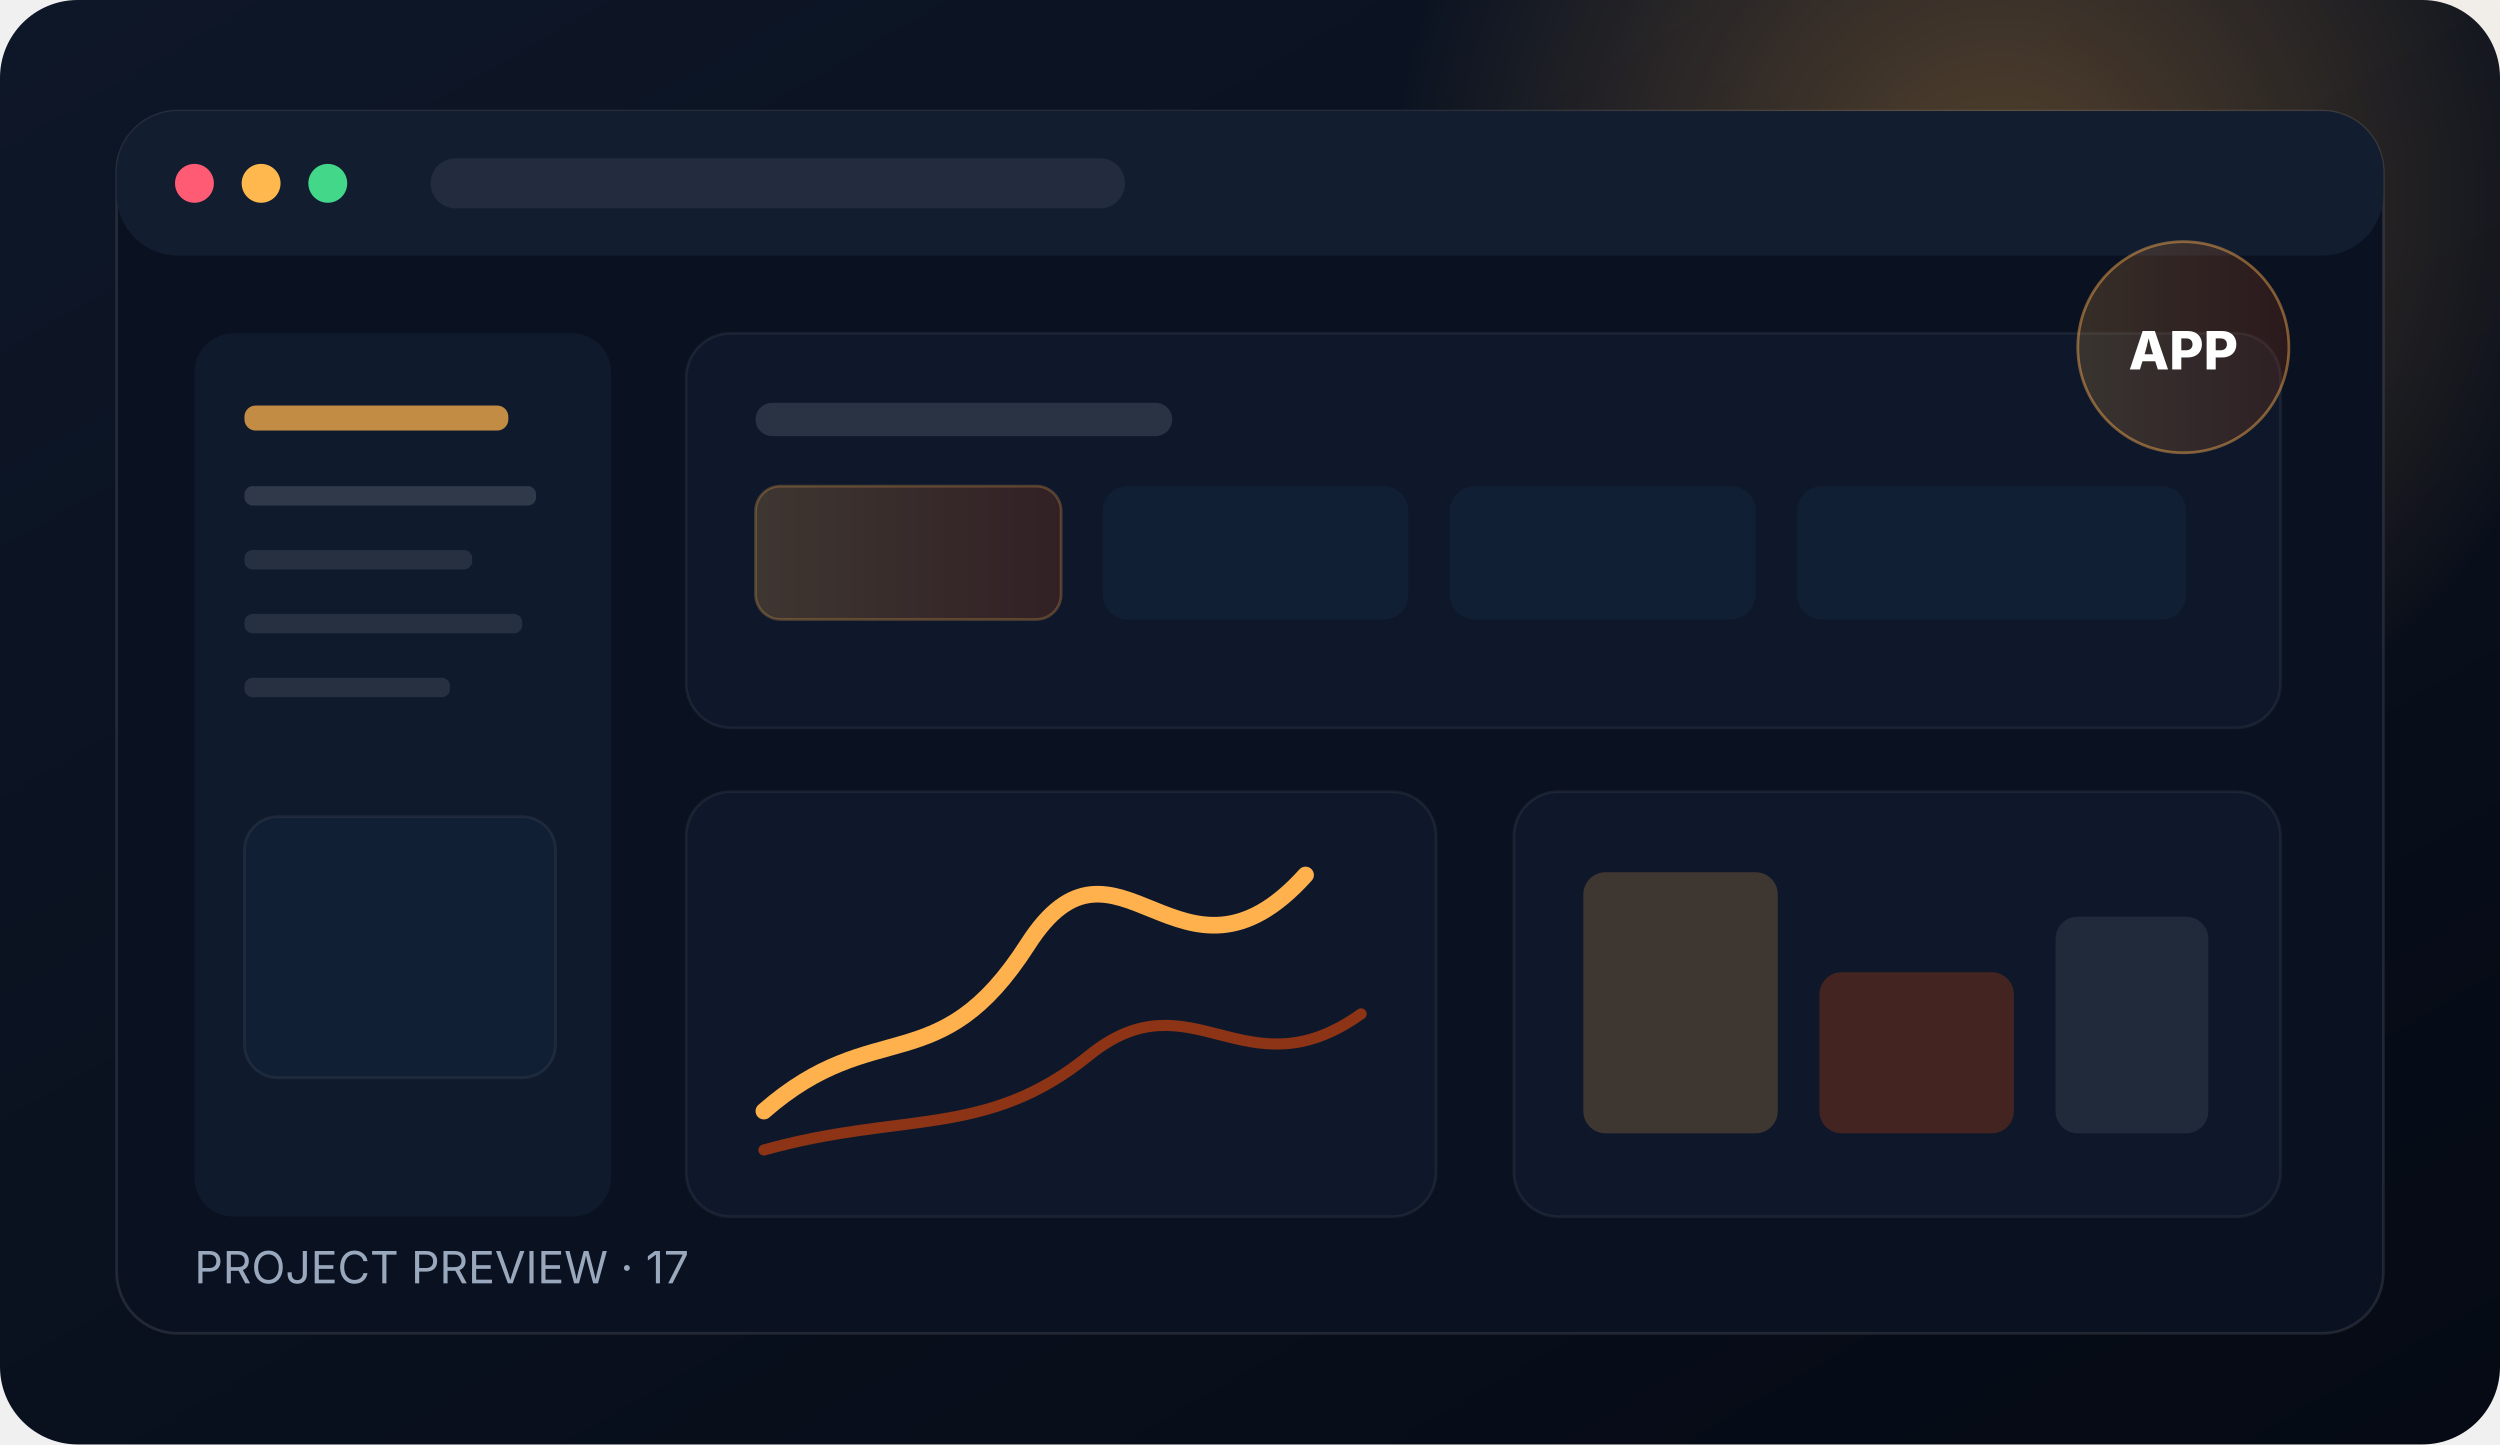
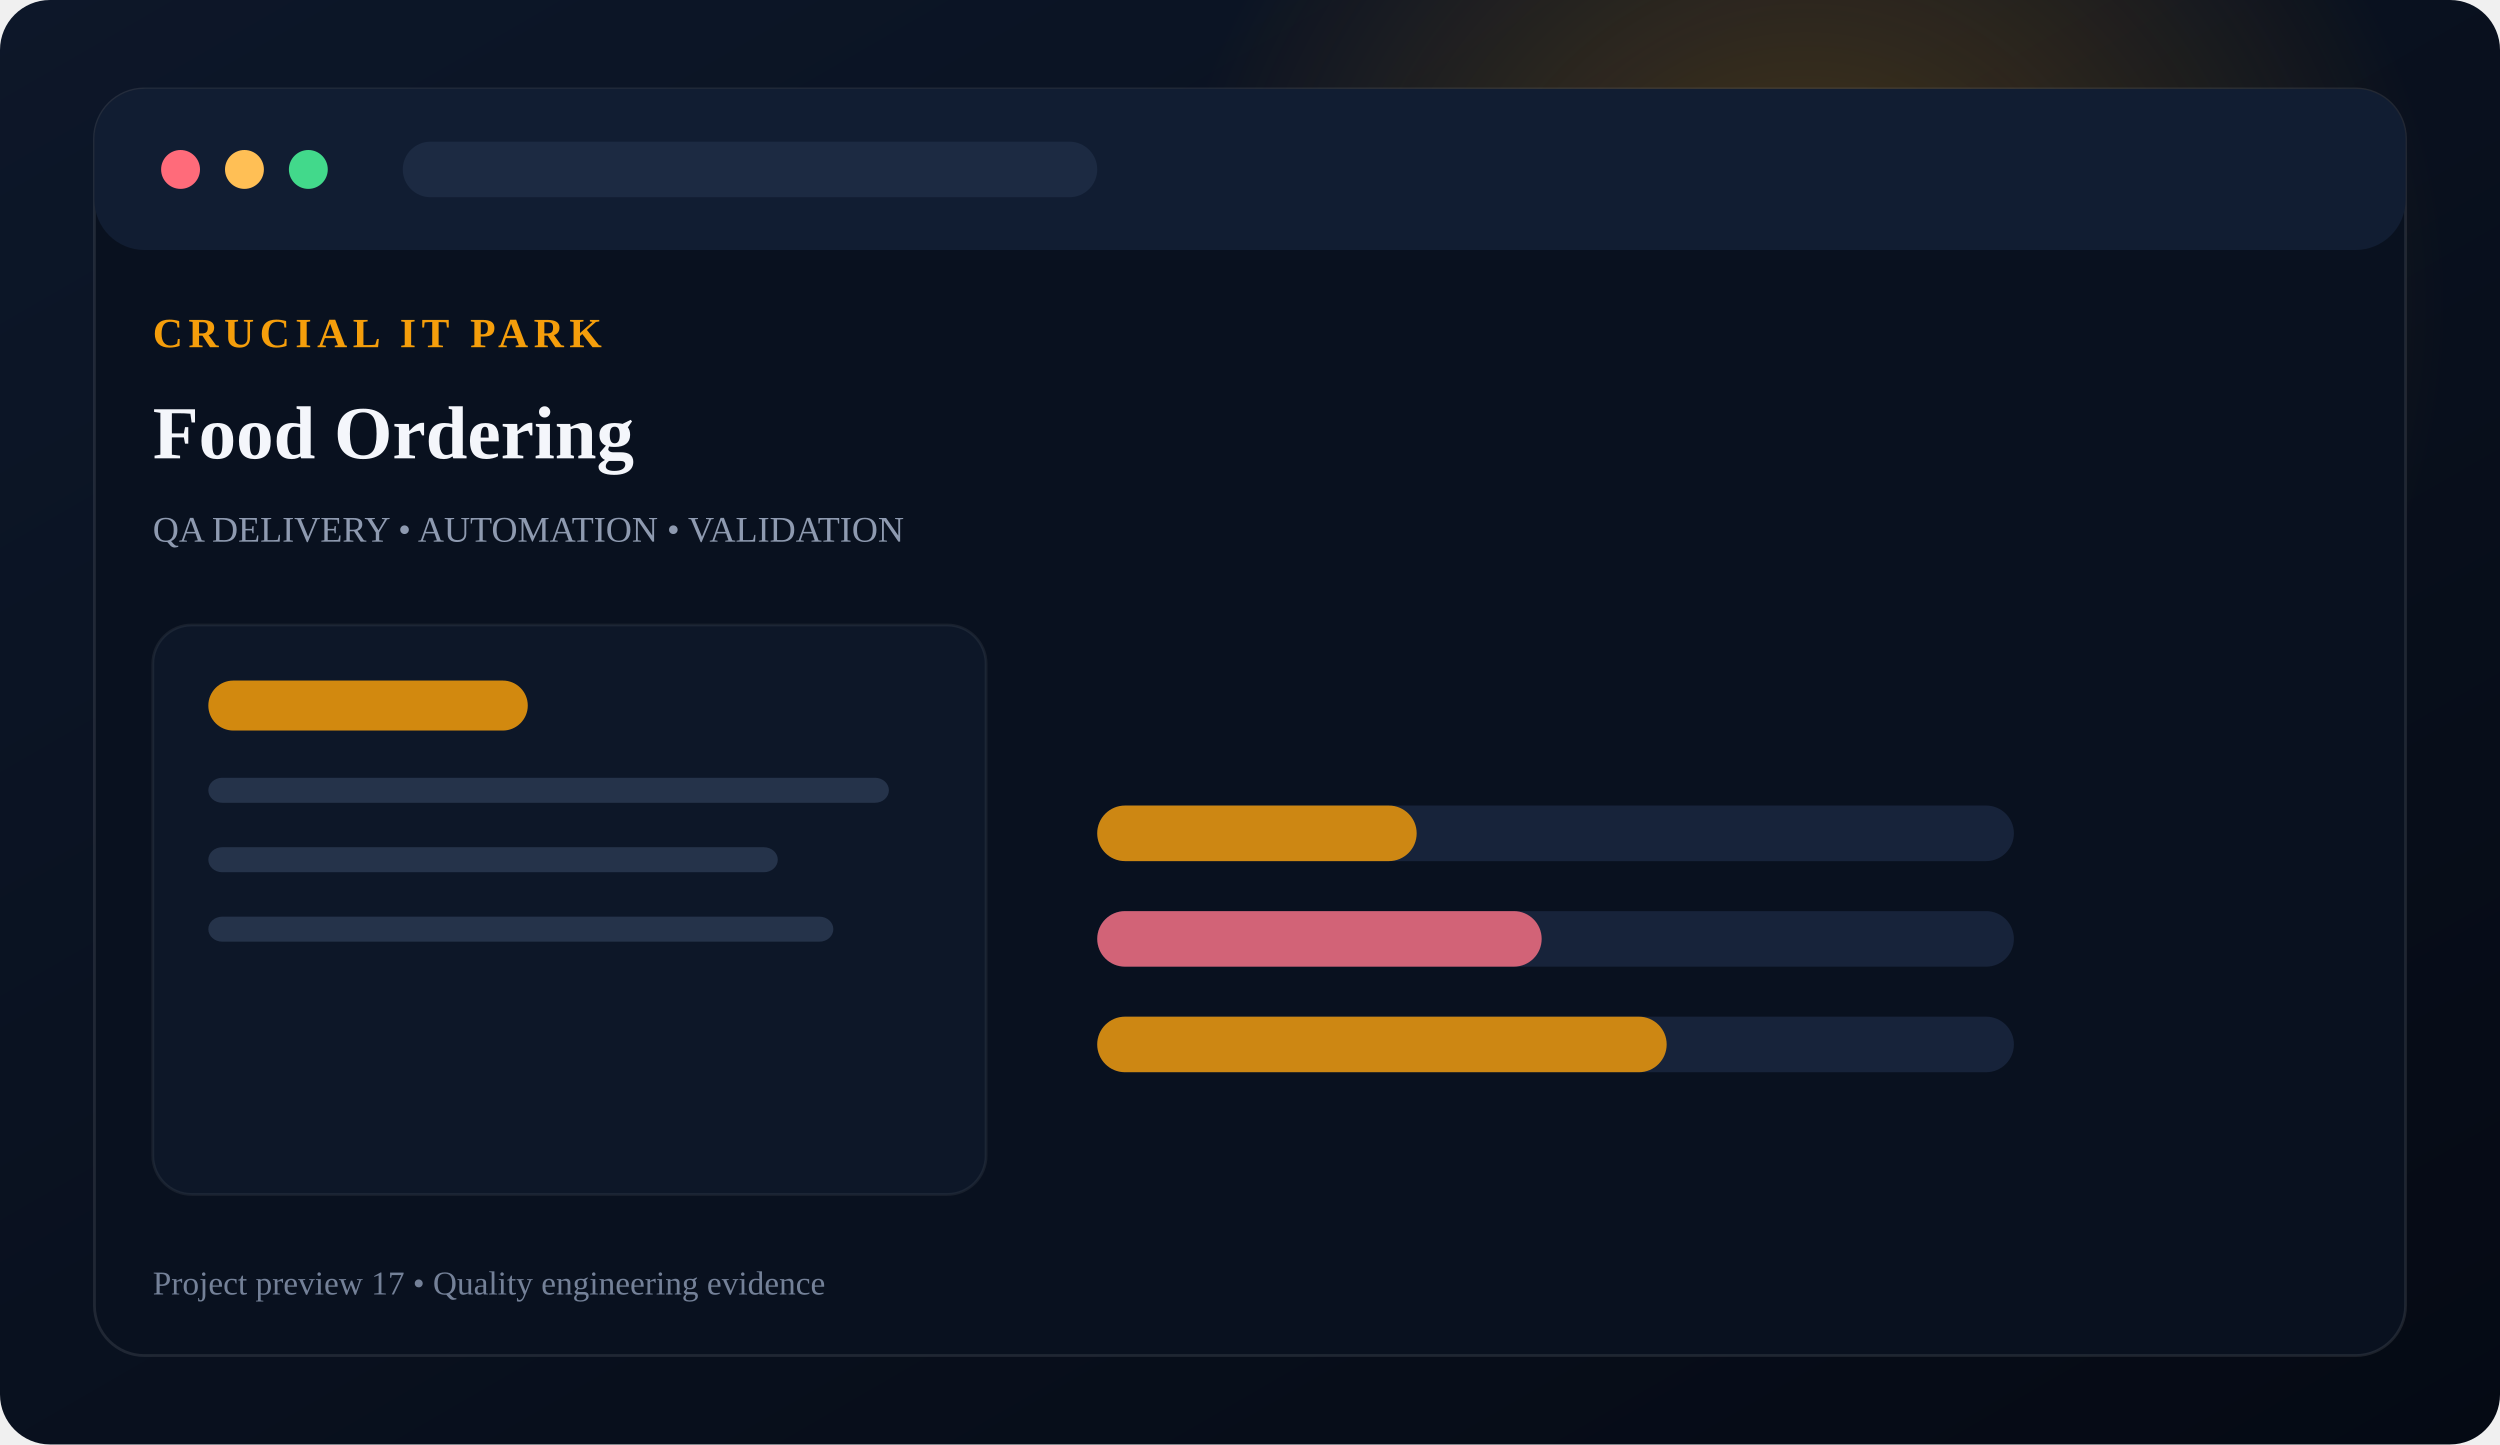
<svg xmlns="http://www.w3.org/2000/svg" viewBox="0 0 900 520">
  <defs>
    <linearGradient id="bg" x1="0" y1="0" x2="1" y2="1">
-       <stop offset="0" stop-color="#0e1728" />
+       <stop offset="0" stop-color="#0d1729" />
      <stop offset="1" stop-color="#050a14" />
    </linearGradient>
-     <linearGradient id="accent" x1="0" y1="0" x2="1" y2="0">
-       <stop offset="0" stop-color="#ffb14e" />
-       <stop offset="1" stop-color="#c2410c" />
-     </linearGradient>
-     <radialGradient id="glow">
-       <stop offset="0" stop-color="#ffb14e" stop-opacity=".30" />
-       <stop offset="1" stop-color="#ffb14e" stop-opacity="0" />
+     <radialGradient id="g">
+       <stop offset="0" stop-color="#f59e0b" stop-opacity=".28" />
+       <stop offset="1" stop-color="#f59e0b" stop-opacity="0" />
    </radialGradient>
-     <filter id="shadow">
-       <feDropShadow dx="0" dy="18" stdDeviation="20" flood-color="#000" flood-opacity=".45" />
-     </filter>
  </defs>
-   <rect width="900" height="520" rx="28" fill="url(#bg)" />
-   <circle cx="720" cy="70" r="220" fill="url(#glow)" />
-   <rect x="42" y="40" width="816" height="440" rx="22" fill="#0a1120" stroke="#ffffff" stroke-opacity=".10" />
-   <rect x="42" y="40" width="816" height="52" rx="22" fill="#121d30" />
-   <circle cx="70" cy="66" r="7" fill="#ff5b74" />
-   <circle cx="94" cy="66" r="7" fill="#ffb84d" />
-   <circle cx="118" cy="66" r="7" fill="#43d78a" />
-   <rect x="155" y="57" width="250" height="18" rx="9" fill="#ffffff" fill-opacity=".07" />
-   <rect x="70" y="120" width="150" height="318" rx="14" fill="#0f1a2c" />
-   <rect x="88" y="146" width="95" height="9" rx="4" fill="#ffb14e" fill-opacity=".75" />
-   <rect x="88" y="175" width="105" height="7" rx="3" fill="#ffffff" fill-opacity=".14" />
-   <rect x="88" y="198" width="82" height="7" rx="3" fill="#ffffff" fill-opacity=".10" />
-   <rect x="88" y="221" width="100" height="7" rx="3" fill="#ffffff" fill-opacity=".10" />
-   <rect x="88" y="244" width="74" height="7" rx="3" fill="#ffffff" fill-opacity=".10" />
-   <rect x="88" y="294" width="112" height="94" rx="12" fill="#111f34" stroke="#ffffff" stroke-opacity=".06" />
-   <rect x="247" y="120" width="574" height="142" rx="16" fill="#0e182a" stroke="#ffffff" stroke-opacity=".06" />
-   <rect x="272" y="145" width="150" height="12" rx="6" fill="#ffffff" fill-opacity=".12" />
-   <rect x="272" y="175" width="110" height="48" rx="9" fill="url(#accent)" fill-opacity=".20" stroke="#ffb14e" stroke-opacity=".25" />
-   <rect x="397" y="175" width="110" height="48" rx="9" fill="#111f34" />
-   <rect x="522" y="175" width="110" height="48" rx="9" fill="#111f34" />
-   <rect x="647" y="175" width="140" height="48" rx="9" fill="#111f34" />
-   <rect x="247" y="285" width="270" height="153" rx="16" fill="#0e182a" stroke="#ffffff" stroke-opacity=".06" />
-   <path d="M275 400 C315 365 338 390 370 340 S425 365 470 315" fill="none" stroke="#ffb14e" stroke-width="6" stroke-linecap="round" />
-   <path d="M275 414 C325 400 355 410 392 380 S448 395 490 365" fill="none" stroke="#c2410c" stroke-opacity=".7" stroke-width="4" stroke-linecap="round" />
-   <rect x="545" y="285" width="276" height="153" rx="16" fill="#0e182a" stroke="#ffffff" stroke-opacity=".06" />
-   <rect x="570" y="314" width="70" height="94" rx="8" fill="#ffb14e" fill-opacity=".20" />
-   <rect x="655" y="350" width="70" height="58" rx="8" fill="#c2410c" fill-opacity=".30" />
-   <rect x="740" y="330" width="55" height="78" rx="8" fill="#ffffff" fill-opacity=".08" />
-   <circle cx="786" cy="125" r="38" fill="url(#accent)" fill-opacity=".18" stroke="#ffb14e" stroke-opacity=".45" />
-   <text x="786" y="133" text-anchor="middle" font-family="Inter,Arial,sans-serif" font-size="19" font-weight="800" fill="#fff">APP</text>
-   <text x="70" y="462" font-family="Inter,Arial,sans-serif" font-size="16" fill="#9aa8bd">PROJECT PREVIEW · 17</text>
+   <rect width="900" height="520" rx="18" fill="url(#bg)" />
+   <circle cx="650" cy="110" r="230" fill="url(#g)" />
+   <rect x="34" y="32" width="832" height="456" rx="18" fill="#09111f" stroke="#ffffff18" />
+   <rect x="34" y="32" width="832" height="58" rx="18" fill="#111d32" />
+   <circle cx="65" cy="61" r="7" fill="#ff6b7a" />
+   <circle cx="88" cy="61" r="7" fill="#ffbf55" />
+   <circle cx="111" cy="61" r="7" fill="#42d98b" />
+   <rect x="145" y="51" width="250" height="20" rx="10" fill="#1c2a42" />
+   <text x="55" y="125" fill="#f59e0b" font-size="15" font-weight="800" letter-spacing="2">CRUCIAL IT PARK</text>
+   <text x="55" y="165" fill="#f4f6fb" font-size="27" font-weight="800">Food Ordering</text>
+   <text x="55" y="195" fill="#8e9ab0" font-size="13">QA DELIVERY • AUTOMATION • VALIDATION</text>
+   <rect x="55" y="225" width="300" height="205" rx="14" fill="#0d1728" stroke="#ffffff10" />
+   <rect x="75" y="245" width="115" height="18" rx="9" fill="#f59e0b" opacity=".85" />
+   <rect x="75" y="280" width="245" height="9" rx="5" fill="#25334a" />
+   <rect x="75" y="305" width="205" height="9" rx="5" fill="#25334a" />
+   <rect x="75" y="330" width="225" height="9" rx="5" fill="#25334a" />
+   <rect x="395" y="290" width="330" height="20" rx="10" fill="#17233a" />
+   <rect x="395" y="290" width="115" height="20" rx="10" fill="#f59e0b" opacity=".82" />
+   <rect x="395" y="328" width="330" height="20" rx="10" fill="#17233a" />
+   <rect x="395" y="328" width="160" height="20" rx="10" fill="#fb7185" opacity=".82" />
+   <rect x="395" y="366" width="330" height="20" rx="10" fill="#17233a" />
+   <rect x="395" y="366" width="205" height="20" rx="10" fill="#f59e0b" opacity=".82" />
+   <text x="55" y="466" fill="#748198" font-size="12">Project preview 17 • Quality engineering evidence</text>
</svg>
